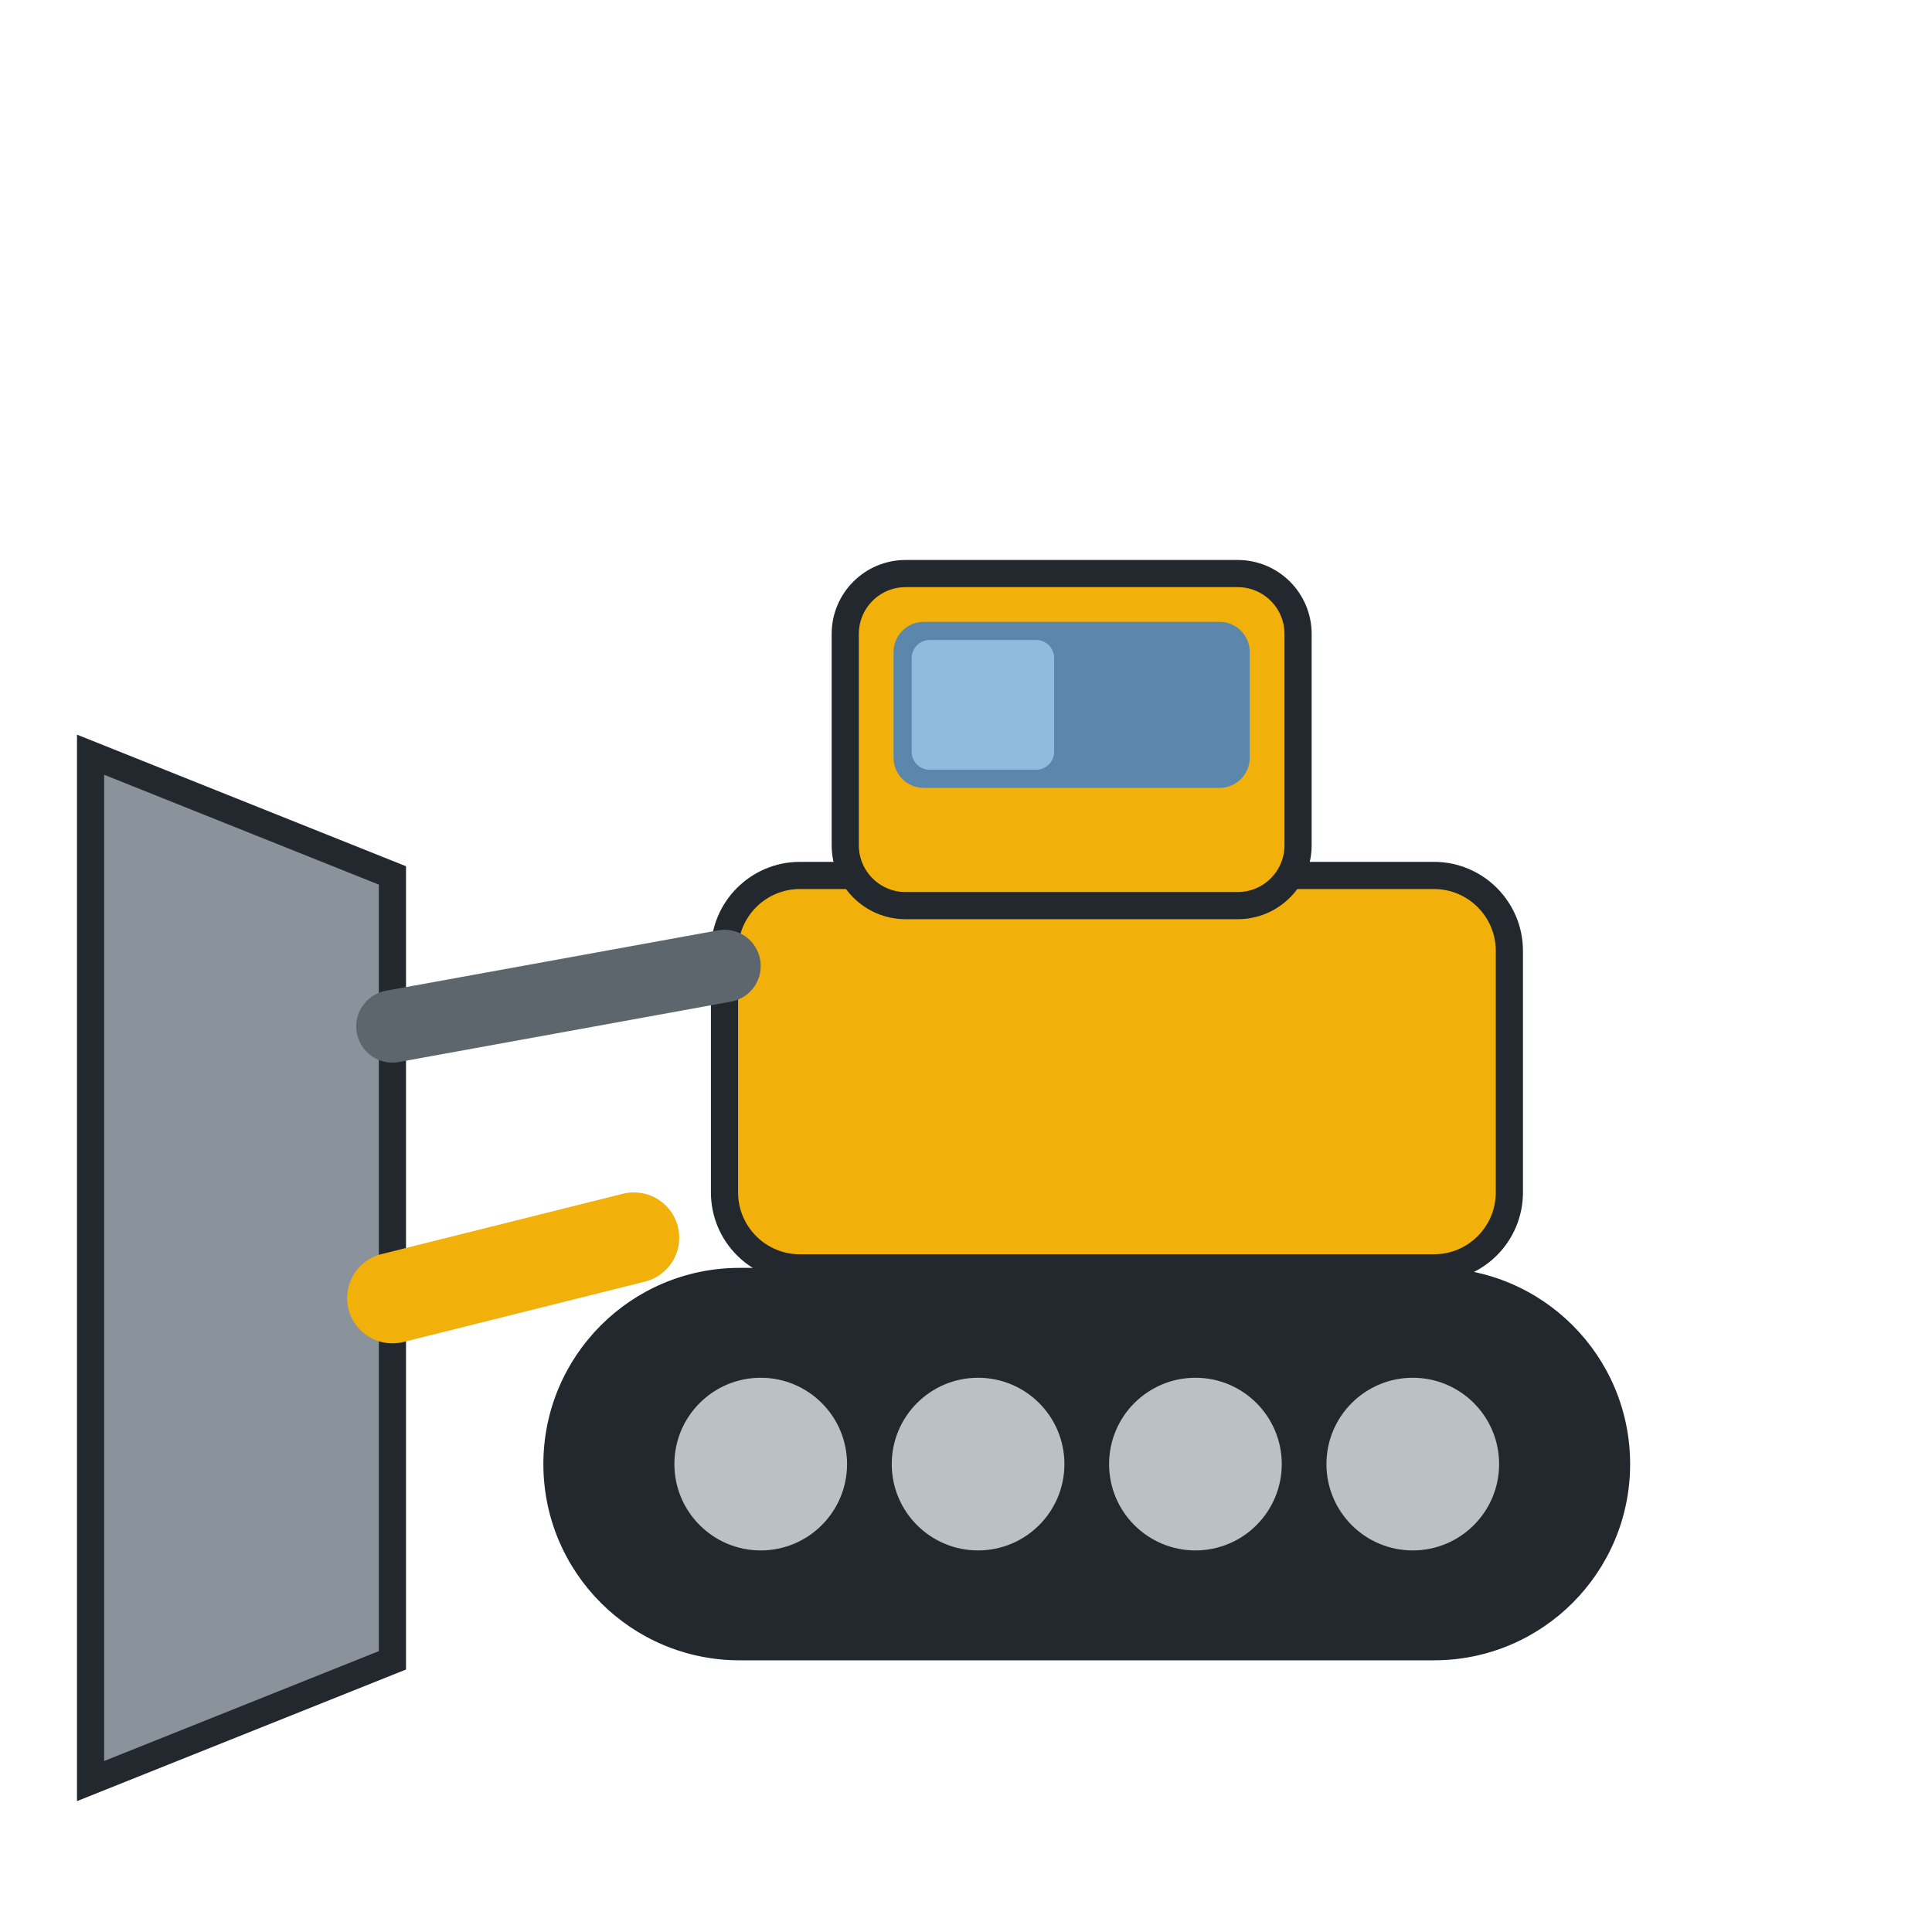
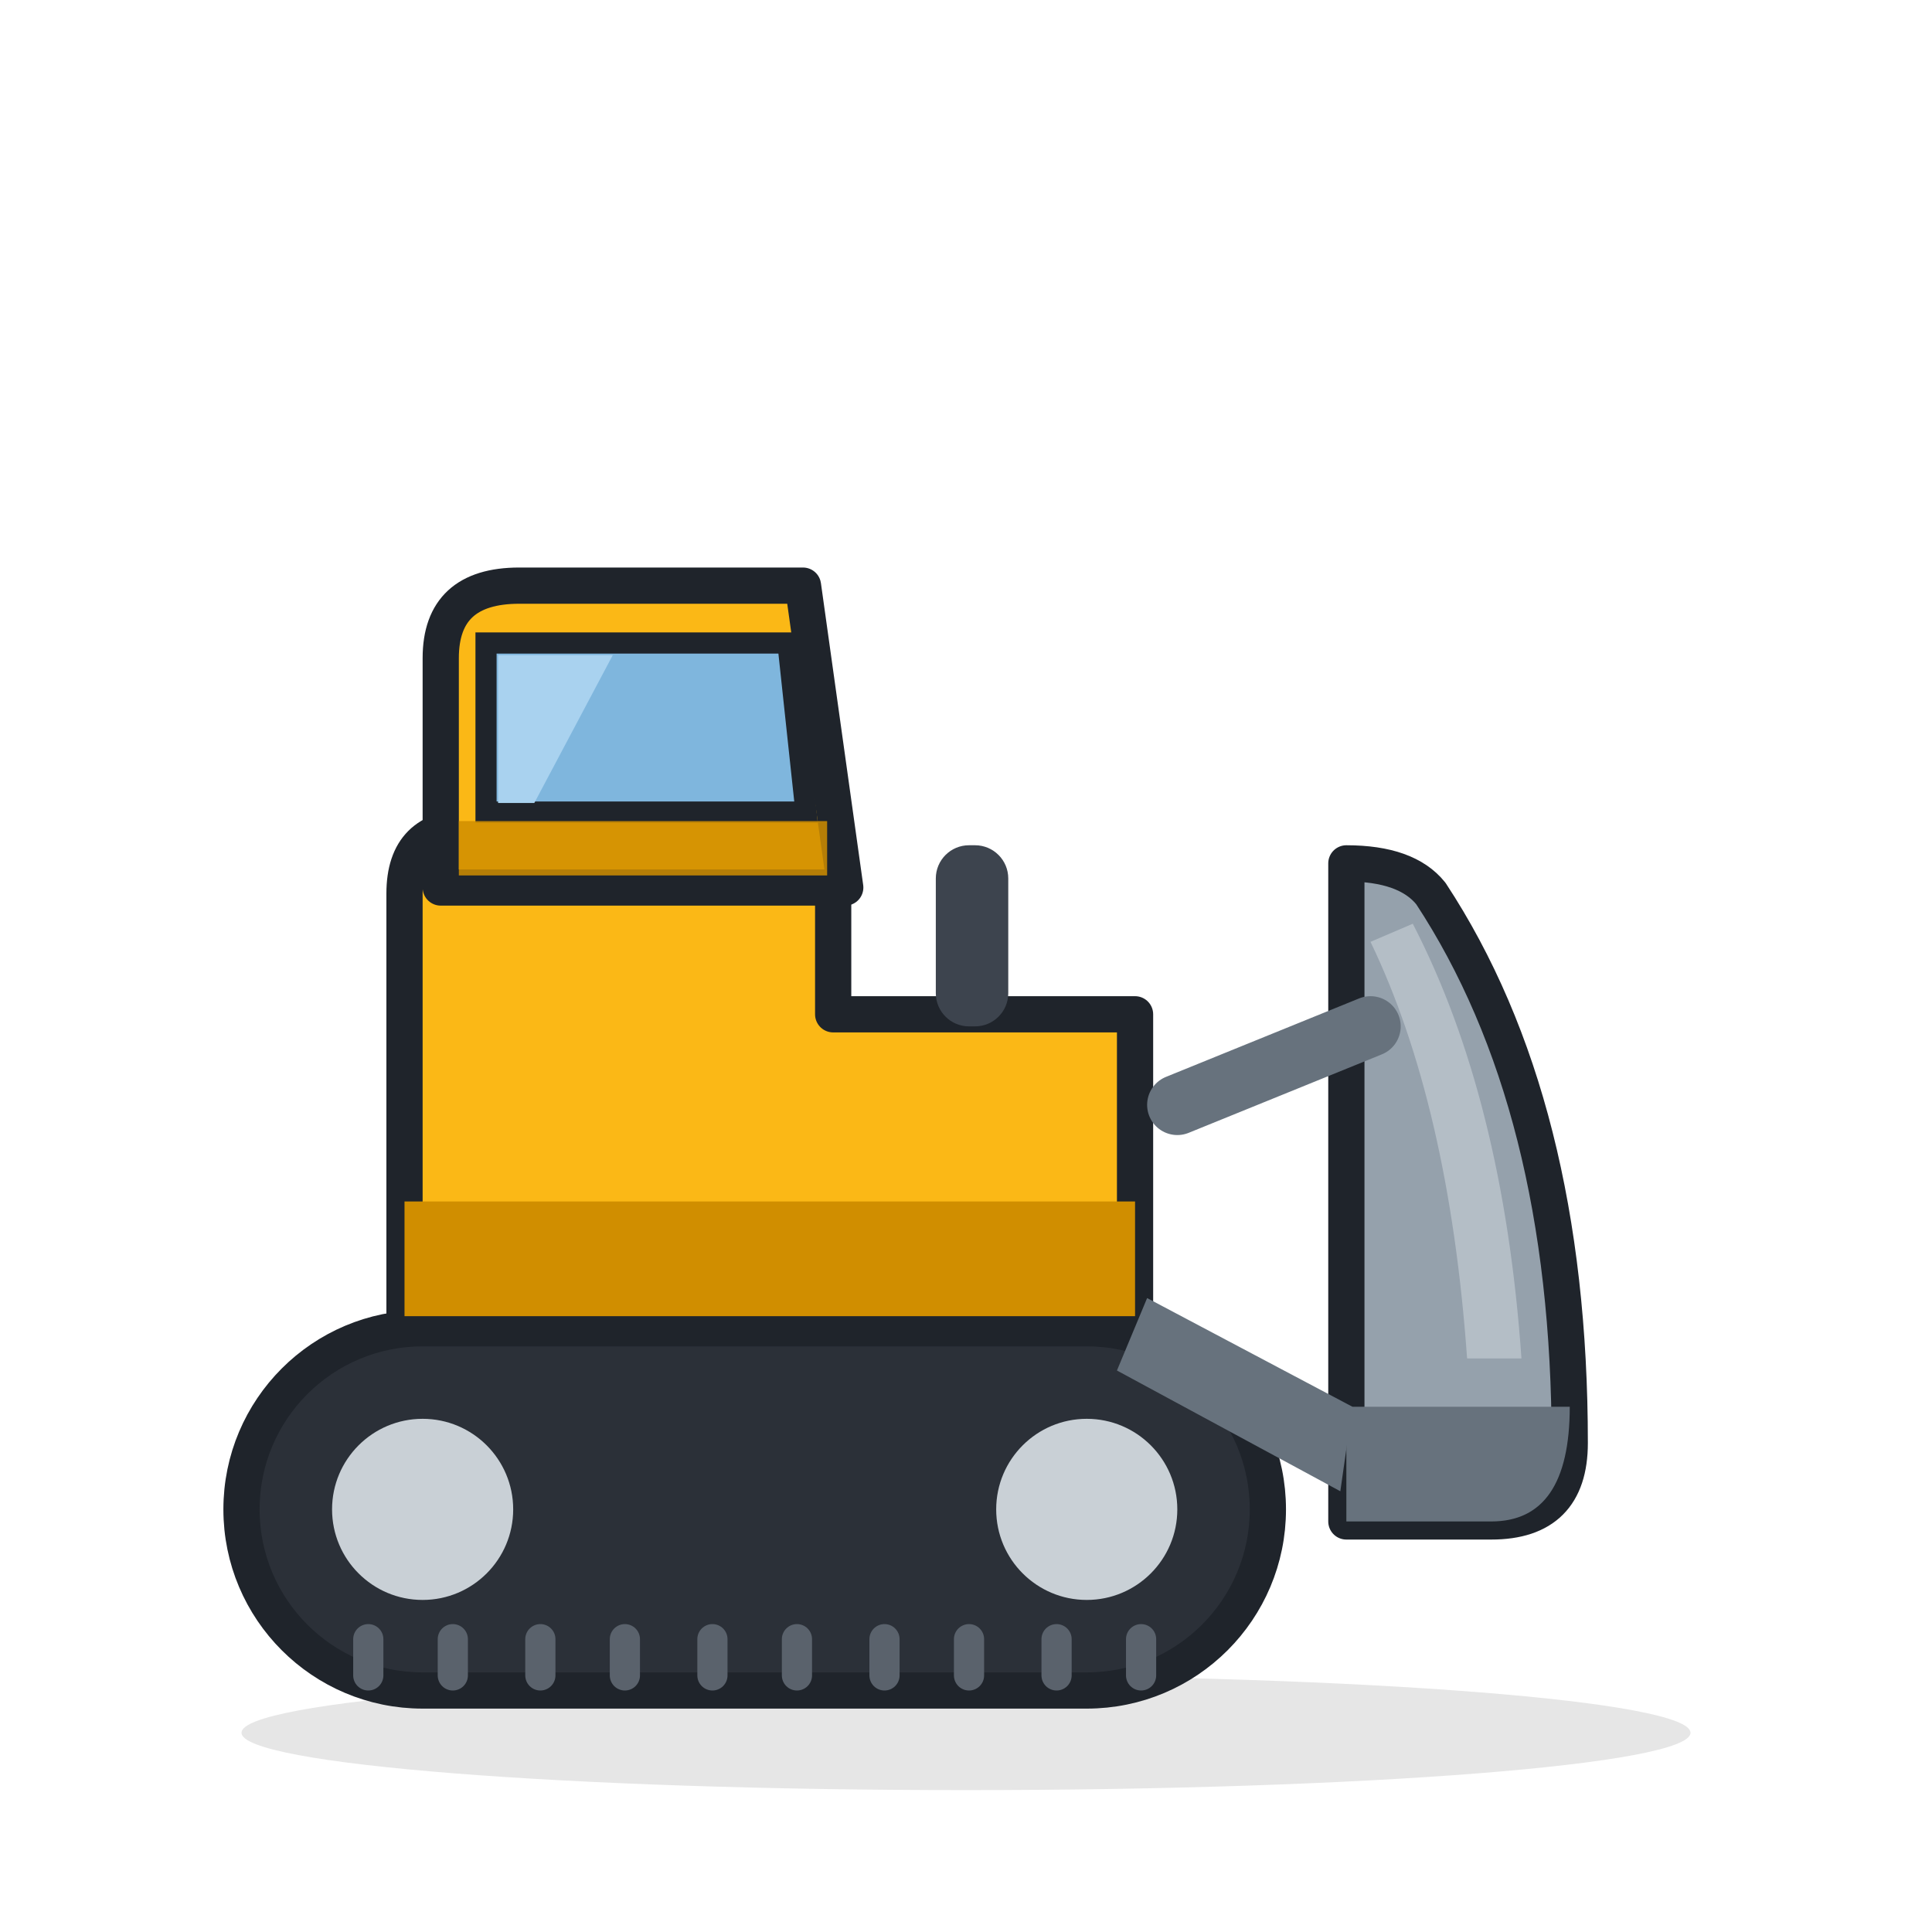
<svg xmlns="http://www.w3.org/2000/svg" viewBox="0 0 64 64">
-   <rect x="18" y="42" width="36" height="13" rx="6.5" fill="#23282E" />
-   <circle cx="25.2" cy="48.5" r="2.86" fill="#B9C0C6" />
-   <circle cx="32.4" cy="48.5" r="2.86" fill="#B9C0C6" />
-   <circle cx="39.6" cy="48.5" r="2.86" fill="#B9C0C6" />
-   <circle cx="46.8" cy="48.5" r="2.86" fill="#B9C0C6" />
-   <rect x="24" y="29" width="26" height="13" rx="2.5" fill="#F2B10A" stroke="#23282E" stroke-width="0.9" />
-   <rect x="28" y="19" width="15" height="11" rx="2" fill="#F2B10A" stroke="#23282E" stroke-width="0.9" />
-   <rect x="29.6" y="20.6" width="11.8" height="5.5" rx="1" fill="#5B87AD" />
-   <rect x="30.2" y="21.2" width="4.72" height="4.3" rx="0.6" fill="#8FBCDC" />
-   <polygon points="3,25 13,29 13,55 3,59" fill="#8A939B" stroke="#23282E" stroke-width="0.9" />
-   <line x1="13" y1="43" x2="21" y2="41" stroke="#F2B10A" stroke-width="3" stroke-linecap="round" />
-   <line x1="13" y1="34" x2="24" y2="32" stroke="#5E666D" stroke-width="2.4" stroke-linecap="round" />
+   <ellipse cx="32" cy="57.4" rx="24" ry="1.9" fill="#000" opacity="0.10" />
+   <rect x="8" y="44" width="34" height="12" rx="6.0" fill="#2B3038" stroke="#1F242B" stroke-width="1.2" stroke-linejoin="round" />
+   <line x1="12.2" y1="54.3" x2="12.2" y2="55.5" stroke="#5A626C" stroke-width="1" stroke-linecap="round" />
+   <line x1="15.0" y1="54.3" x2="15.0" y2="55.5" stroke="#5A626C" stroke-width="1" stroke-linecap="round" />
+   <line x1="17.9" y1="54.3" x2="17.9" y2="55.5" stroke="#5A626C" stroke-width="1" stroke-linecap="round" />
+   <line x1="20.7" y1="54.3" x2="20.7" y2="55.5" stroke="#5A626C" stroke-width="1" stroke-linecap="round" />
+   <line x1="23.6" y1="54.3" x2="23.6" y2="55.5" stroke="#5A626C" stroke-width="1" stroke-linecap="round" />
+   <line x1="26.4" y1="54.3" x2="26.4" y2="55.5" stroke="#5A626C" stroke-width="1" stroke-linecap="round" />
+   <line x1="29.3" y1="54.3" x2="29.3" y2="55.5" stroke="#5A626C" stroke-width="1" stroke-linecap="round" />
+   <line x1="32.1" y1="54.3" x2="32.1" y2="55.5" stroke="#5A626C" stroke-width="1" stroke-linecap="round" />
+   <line x1="35.0" y1="54.3" x2="35.0" y2="55.5" stroke="#5A626C" stroke-width="1" stroke-linecap="round" />
+   <line x1="37.8" y1="54.3" x2="37.8" y2="55.5" stroke="#5A626C" stroke-width="1" stroke-linecap="round" />
+   <circle cx="14.0" cy="50.0" r="3.00" fill="#C9D0D6" />
+   <circle cx="36.0" cy="50.0" r="3.00" fill="#C9D0D6" />
+   <path d="M13.4 43.6 L13.4 29.6 Q13.4 27.4 15.6 27.4 L27.6 27.4 L27.6 33.6 L37.6 33.6 L37.6 43.6 Z" fill="#FBB816" stroke="#1F242B" stroke-width="1.2" stroke-linejoin="round" />
+   <rect x="13.4" y="39.8" width="24.2" height="3.8" fill="#D08E00" />
+   <path d="M14.6 29.4 L14.6 21.8 Q14.6 19.4 17.2 19.4 L26.6 19.4 L28.0 29.4 Z" fill="#FBB816" stroke="#1F242B" stroke-width="1.2" stroke-linejoin="round" />
+   <path d="M16.1 21.3 L26.1 21.3 L26.7 26.9 L16.1 26.9 Z" fill="#7FB6DD" stroke="#1F242B" stroke-width="0.7" />
+   <path d="M16.5 21.7 L20.3 21.7 L17.7 26.6 L16.5 26.6 Z" fill="#A9D2EF" />
+   <rect x="15.2" y="27.2" width="12.2" height="1.8" fill="#D08E00" opacity="0.85" />
+   <rect x="31" y="28" width="2.4" height="6" rx="1.1" fill="#3D444E" />
+   <path d="M44.6 28.6 L44.6 50.4 L49.4 50.4 Q52 50.4 52 47.8 Q52 36.6 47.4 29.6 Q46.6 28.6 44.6 28.6 Z" fill="#95A1AC" stroke="#1F242B" stroke-width="1.2" stroke-linejoin="round" />
+   <path d="M44.6 46.6 L52 46.6 Q52 50.4 49.4 50.4 L44.6 50.4 Z" fill="#67727D" />
+   <path d="M46.8 30.6 Q49.8 36.4 50.4 45 L48.6 45 Q48 36.6 45.4 31.2 Z" fill="#C2CAD2" opacity="0.7" />
+   <path d="M44.8 46.6 L38 43 L37 45.4 L44.4 49.4 Z" fill="#67727D" />
+   <line x1="39" y1="36.6" x2="45.4" y2="34" stroke="#67727D" stroke-width="2" stroke-linecap="round" />
</svg>
